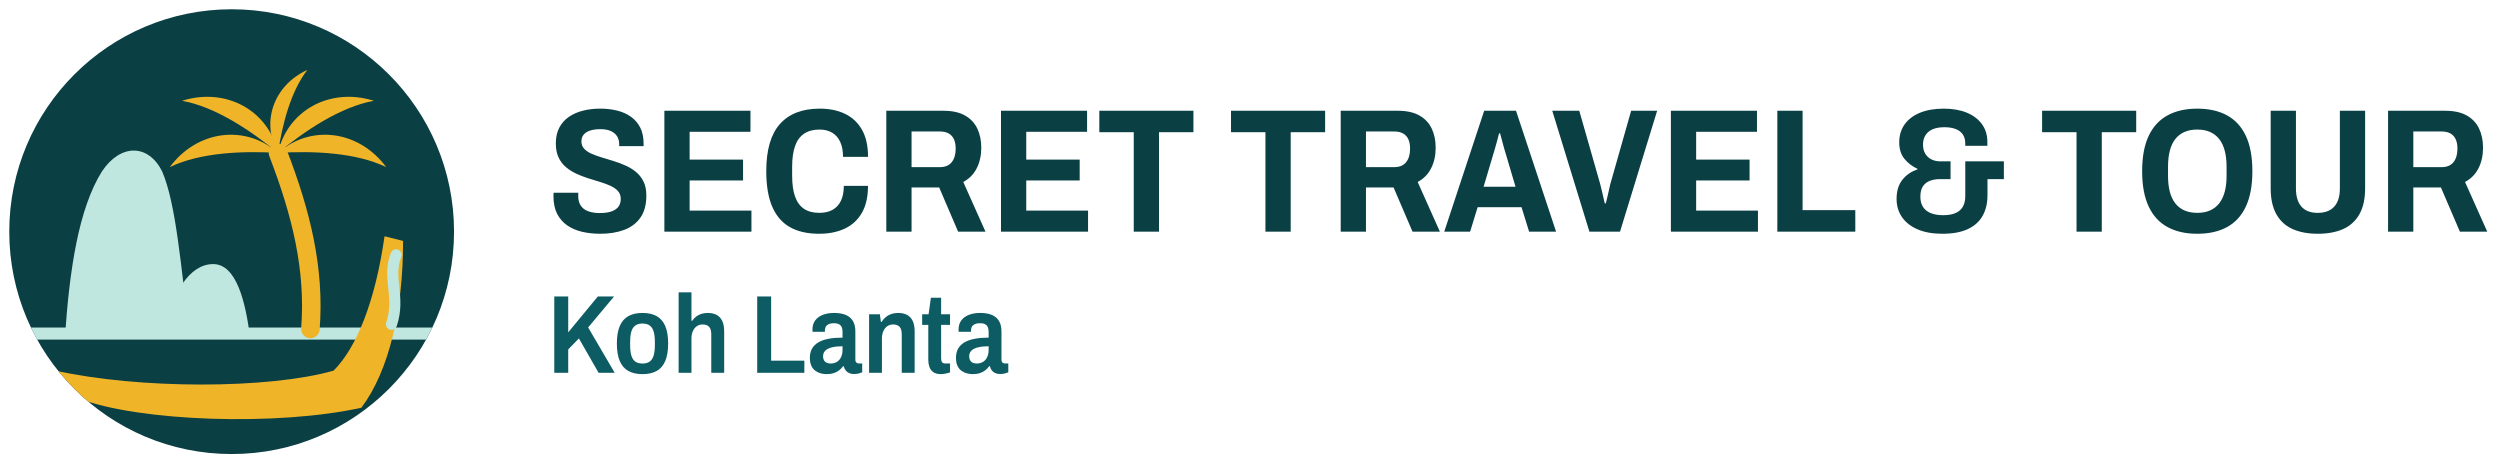
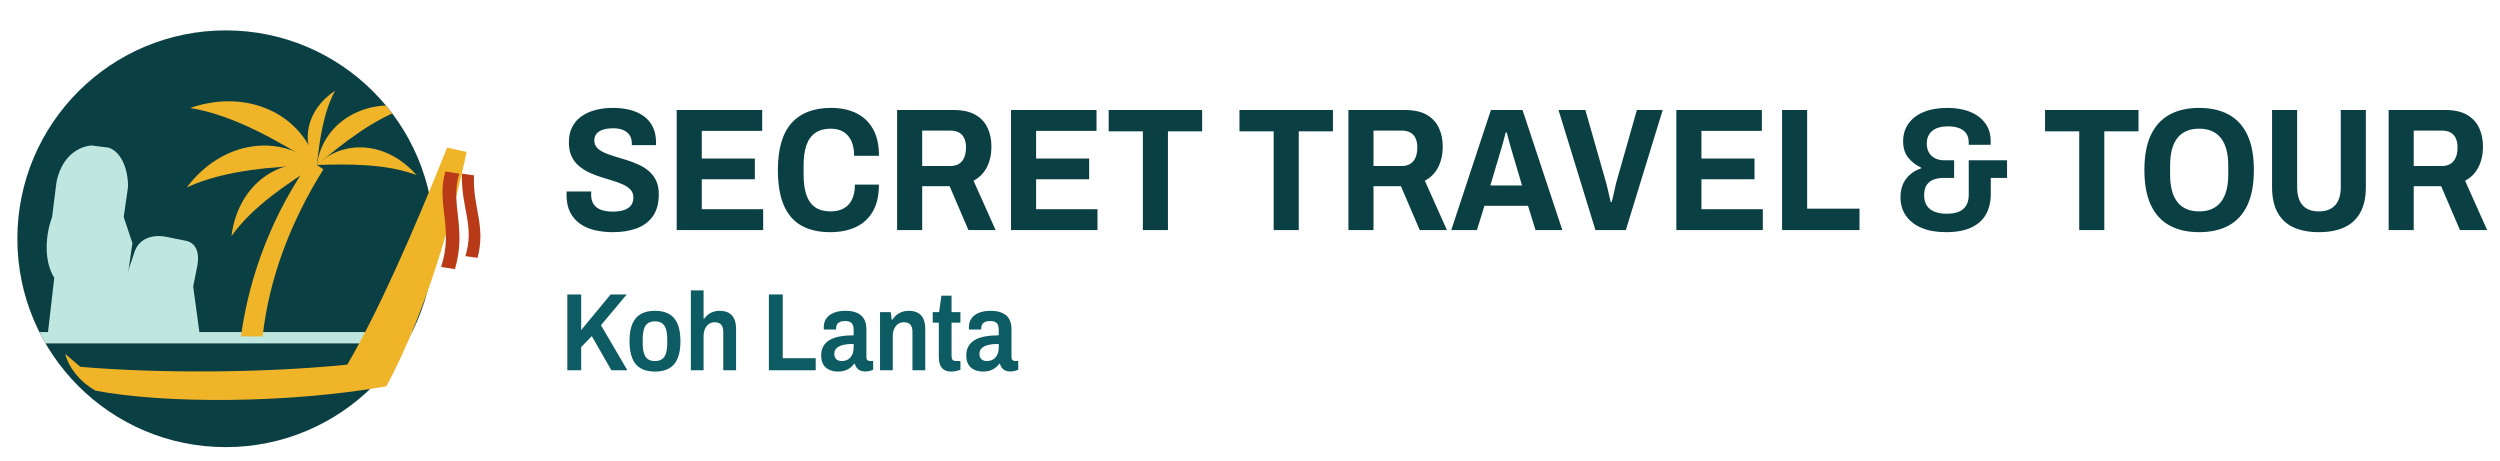
- <svg xmlns="http://www.w3.org/2000/svg" viewBox="0 0 539.6 100" width="539.6" height="100" role="img">
-   <g transform="translate(0 0) scale(1)">
+ <svg xmlns="http://www.w3.org/2000/svg" viewBox="0 0 543.3 100" width="543.3" height="100" role="img">
+   <g transform="translate(0 0) scale(0.943396)">
    <defs>
      <clipPath id="hbdark">
-         <circle cx="50" cy="50" r="48" />
+         <circle cx="52" cy="55" r="48" />
      </clipPath>
    </defs>
-     <circle cx="50" cy="50" r="48" fill="#0A3F44" />
+     <circle cx="52" cy="55" r="48" fill="#0A3F44" />
    <g clip-path="url(#hbdark)">
-       <path fill="#BFE6DF" d="M14 73C15 58 17 45 22 37C26 31 32 31 35 37C38 44 39 57 41 73Z" />
-       <path fill="#BFE6DF" d="M35 73C37 63 41 57 46 57C51 57 53 65 54 73Z" />
-       <path fill="none" stroke="#BFE6DF" stroke-width="2.6" d="M0 72H100" />
-       <path fill="none" stroke="#F0B429" stroke-width="4" stroke-linecap="round" d="M67 71C68 58 65 46 60 33" />
-       <path d="M0 0C10-11 27-11 38 1C27-3 12-2 0 0Z" transform="translate(60 33) scale(0.62 0.62) rotate(-30)" fill="#F0B429" />
-       <path d="M0 0C10-11 27-11 38 1C27-3 12-2 0 0Z" transform="translate(60 33) scale(0.62 0.62) rotate(6)" fill="#F0B429" />
-       <path d="M0 0C10-11 27-11 38 1C27-3 12-2 0 0Z" transform="translate(60 33) scale(-0.62 0.62) rotate(-30)" fill="#F0B429" />
-       <path d="M0 0C10-11 27-11 38 1C27-3 12-2 0 0Z" transform="translate(60 33) scale(-0.62 0.62) rotate(6)" fill="#F0B429" />
-       <path d="M0 0C10-11 27-11 38 1C27-3 12-2 0 0Z" transform="translate(60 33) scale(0.5 0.5) rotate(-72)" fill="#F0B429" />
-       <path fill="#F0B429" d="M12 80C30 84 58 84 72 80C77 75 81 65 83 51L87 52C87 67 84 80 78 88C60 92 30 91 17 86Z" />
-       <path fill="none" stroke="#BFE6DF" stroke-width="2.4" stroke-linecap="round" d="M85.5 55C83.5 60 86.5 64 84.5 70" />
+       <path fill="#BFE6DF" d="M11 77L12.5 64C10 60 10.5 54 12 50L13 42C14 37 17 34 21 33.5L25 34C28 35 29.5 39 29.5 43L28.5 50L30.5 56L29.5 63L31.5 77Z" />
+       <path fill="#BFE6DF" d="M29 77L30 70L29 64L31 58C32 55 35 54 38 54.5L43 55.5C45 56 46 58 45.5 61L44.5 66L46 77Z" />
+       <rect y="76.5" width="112" height="2.6" fill="#BFE6DF" />
+       <path fill="#F0B429" d="M55.5 77.5C57.5 63 63 49 71.5 37L74.5 39C67 51 62 64 60.5 77.5Z" />
+       <path d="M0 0C8-9 22-9 32 1C22-2 10-1 0 0Z" transform="translate(73 38) scale(-1 1) rotate(-26)" fill="#F0B429" />
+       <path d="M0 0C8-9 22-9 32 1C22-2 10-1 0 0Z" transform="translate(73 38) scale(-0.95 0.95) rotate(8)" fill="#F0B429" />
+       <path d="M0 0C8-9 22-9 32 1C22-2 10-1 0 0Z" transform="translate(73 38) scale(-0.8 0.8) rotate(38)" fill="#F0B429" />
+       <path d="M0 0C8-9 22-9 32 1C22-2 10-1 0 0Z" transform="translate(73 38) scale(0.78 0.78) rotate(-34)" fill="#F0B429" />
+       <path d="M0 0C8-9 22-9 32 1C22-2 10-1 0 0Z" transform="translate(73 38) scale(0.72 0.72) rotate(4)" fill="#F0B429" />
+       <path d="M0 0C8-9 22-9 32 1C22-2 10-1 0 0Z" transform="translate(73 38) scale(0.55 0.55) rotate(-78)" fill="#F0B429" />
    </g>
+     <path fill="#F0B429" d="M15 81.5L18.5 84.5C36 86 60 86 80 84C87 72 95 54 103 34L107.5 35C103 56 96.5 75 89 89C66 93 38 93 22 90C18.5 88 16 85 15 81.5Z" />
+     <path fill="#B83A16" d="M102.6 39.5C100.4 47 104.6 52.5 101.6 61.5L104.8 62C107.6 52.5 103.6 47 105.8 40Z" />
+     <path fill="#B83A16" d="M106.4 40C106.2 48 109.4 52 107.2 59L110 59.4C112 52 108.8 47.5 109.2 40.4Z" />
  </g>
-   <path fill="#0A3F44" transform="translate(118 50) scale(0.038)" d="M304.175 12.0Q249.852 12.0 201.643 0.943Q153.433 -10.114 116.804 -35.353Q80.174 -60.591 59.281 -101.403Q38.387 -142.214 38.387 -201.649Q38.387 -206.522 38.65 -212.007Q38.912 -217.492 39.13 -220.967H179.694Q179.548 -217.689 179.286 -212.609Q179.023 -207.53 179.023 -203.347Q179.023 -169.483 193.461 -147.828Q207.899 -126.173 235.602 -115.91Q263.306 -105.647 301.631 -105.647Q325.332 -105.647 344.269 -108.865Q363.206 -112.082 377.606 -118.731Q392.006 -125.38 401.692 -135.013Q411.378 -144.646 415.986 -157.405Q420.593 -170.163 420.593 -185.986Q420.593 -212.555 405.113 -230.087Q389.633 -247.62 363.313 -259.804Q336.993 -271.989 304.099 -282.036Q271.205 -292.082 236.201 -302.992Q201.197 -313.902 168.303 -329.2Q135.409 -344.499 109.089 -366.66Q82.769 -388.822 67.289 -421.734Q51.809 -454.647 51.809 -501.097Q51.809 -552.736 71.3 -590.262Q90.79 -627.788 125.669 -651.796Q160.548 -675.804 206.209 -687.284Q251.87 -698.764 304.212 -698.764Q355.628 -698.764 400.249 -687.611Q444.869 -676.459 478.537 -652.562Q512.205 -628.666 531.19 -591.223Q550.176 -553.78 550.321 -501.199V-485.667H411.757V-496.479Q411.757 -523.273 399.473 -542.211Q387.189 -561.148 363.582 -571.644Q339.975 -582.141 305.44 -582.141Q271.567 -582.141 247.222 -574.385Q222.878 -566.628 210.031 -551.19Q197.184 -535.751 197.184 -512.816Q197.184 -487.947 212.665 -471.176Q228.145 -454.405 254.5 -442.71Q280.856 -431.015 313.75 -421.231Q346.644 -411.447 381.612 -400.549Q416.581 -389.651 449.475 -374.797Q482.369 -359.943 508.724 -337.736Q535.08 -315.529 550.56 -283.187Q566.04 -250.845 566.04 -205.283Q566.04 -128.031 532.582 -80.069Q499.123 -32.108 440.042 -10.054Q380.962 12.0 304.175 12.0Z M668.394 0.0V-686.692H1157.347V-567.284H811.857V-409.239H1115.292V-290.594H811.857V-119.408H1162.907V0.0Z M1546.716 12.0Q1447.83 12.0 1381.053 -25.895Q1314.275 -63.791 1280.685 -142.601Q1247.096 -221.411 1247.096 -343.546Q1247.096 -524.475 1324.849 -611.619Q1402.603 -698.764 1551.378 -698.764Q1632.531 -698.764 1694.063 -669.4Q1755.594 -640.037 1790.39 -579.463Q1825.185 -518.889 1825.185 -424.853H1683.136Q1683.136 -474.581 1667.435 -509.187Q1651.734 -543.792 1621.919 -561.837Q1592.104 -579.881 1549.765 -579.881Q1496.356 -579.881 1461.6 -556.253Q1426.844 -532.625 1410.481 -485.834Q1394.118 -439.043 1394.118 -369.108V-316.812Q1394.118 -246.538 1410.461 -199.876Q1426.804 -153.213 1460.967 -130.012Q1495.13 -106.811 1548.773 -106.811Q1593.013 -106.811 1624.067 -124.154Q1655.121 -141.496 1671.352 -175.7Q1687.584 -209.904 1687.584 -259.929H1824.928Q1824.928 -166.729 1790.043 -106.501Q1755.158 -46.273 1692.728 -17.137Q1630.297 12.0 1546.716 12.0Z M1928.956 0.0V-686.692H2252.776Q2328.736 -686.692 2376.138 -659.691Q2423.539 -632.69 2445.961 -585.299Q2468.383 -537.908 2468.383 -476.933Q2468.383 -411.008 2442.556 -360.051Q2416.729 -309.095 2366.065 -282.237L2492.285 0.0H2336.865L2229.359 -250.812H2072.419V0.0ZM2072.419 -366.489H2233.408Q2278.047 -366.489 2300.538 -394.642Q2323.028 -422.795 2323.028 -471.501Q2323.028 -503.25 2313.121 -524.831Q2303.213 -546.411 2283.242 -557.717Q2263.272 -569.024 2231.863 -569.024H2072.419Z M2580.394 0.0V-686.692H3069.347V-567.284H2723.857V-409.239H3027.292V-290.594H2723.857V-119.408H3074.907V0.0Z M3334.428 0.0V-564.897H3138.904V-686.692H3673.394V-564.897H3477.891V0.0Z M4082.428 0.0V-564.897H3886.904V-686.692H4421.394V-564.897H4225.891V0.0Z M4509.956 0.0V-686.692H4833.776Q4909.736 -686.692 4957.138 -659.691Q5004.539 -632.69 5026.961 -585.299Q5049.383 -537.908 5049.383 -476.933Q5049.383 -411.008 5023.556 -360.051Q4997.729 -309.095 4947.065 -282.237L5073.285 0.0H4917.865L4810.359 -250.812H4653.419V0.0ZM4653.419 -366.489H4814.408Q4859.047 -366.489 4881.538 -394.642Q4904.028 -422.795 4904.028 -471.501Q4904.028 -503.25 4894.121 -524.831Q4884.213 -546.411 4864.242 -557.717Q4844.272 -569.024 4812.863 -569.024H4653.419Z M5098.085 0.0 5324.882 -686.692H5505.683L5733.263 0.0H5580.124L5536.997 -138.979H5287.791L5244.993 0.0ZM5321.655 -255.313H5502.825L5449.203 -436.431Q5446.189 -445.622 5441.949 -460.147Q5437.709 -474.672 5433.042 -491.957Q5428.375 -509.243 5423.801 -526.719Q5419.227 -544.194 5415.359 -558.276H5409.378Q5404.986 -540.184 5398.622 -516.86Q5392.259 -493.536 5386.085 -471.897Q5379.911 -450.258 5375.535 -436.431Z M5922.605 0.0 5711.564 -686.692H5864.994L5984.237 -268.98Q5988.094 -255.139 5992.518 -235.283Q5996.941 -215.426 6001.712 -195.699Q6006.483 -175.971 6009.778 -160.61H6015.759Q6018.61 -171.55 6022.624 -188.682Q6026.637 -205.813 6031.391 -226.509Q6036.145 -247.205 6040.774 -268.455L6159.638 -686.692H6307.328L6096.433 0.0Z M6385.394 0.0V-686.692H6874.347V-567.284H6528.857V-409.239H6832.292V-290.594H6528.857V-119.408H6879.907V0.0Z M6989.956 0.0V-686.692H7133.419V-122.321H7432.841V0.0Z M7927.231 12.0Q7845.625 12.0 7787.541 -12.683Q7729.457 -37.366 7698.371 -82.094Q7667.285 -126.822 7667.285 -186.254Q7667.285 -253.021 7700.411 -294.708Q7733.536 -336.395 7785.753 -353.087V-357.087Q7741.7 -377.268 7712.034 -413.404Q7682.367 -449.541 7682.367 -507.449Q7682.367 -565.68 7712.664 -608.718Q7742.96 -651.756 7799.81 -675.224Q7856.659 -698.692 7935.35 -698.692Q8010.786 -698.692 8066.174 -675.771Q8121.562 -652.849 8152.234 -610.514Q8182.906 -568.178 8182.906 -510.692V-487.751H8057.529L8057.383 -501.887Q8057.237 -532.681 8043.071 -552.862Q8028.905 -573.043 8002.52 -583.113Q7976.135 -593.182 7938.708 -593.182Q7909.763 -593.182 7886.949 -586.681Q7864.134 -580.179 7848.778 -567.375Q7833.423 -554.571 7825.436 -536.09Q7817.449 -517.61 7817.449 -493.98Q7817.449 -463.711 7830.412 -442.428Q7843.375 -421.144 7865.69 -410.193Q7888.005 -399.242 7915.32 -399.242H7973.904V-298.36H7912.342Q7883.652 -298.36 7858.389 -289.454Q7833.126 -280.548 7817.772 -258.938Q7802.417 -237.329 7802.417 -198.524Q7802.417 -163.618 7817.481 -140.343Q7832.545 -117.068 7861.393 -105.289Q7890.241 -93.51 7931.363 -93.51Q7975.215 -93.51 8002.926 -105.851Q8030.638 -118.193 8044.083 -142.4Q8057.529 -166.608 8057.529 -200.861V-399.242H8276.687V-298.36H8183.598V-206.338Q8183.598 -139.128 8156.008 -89.948Q8128.419 -40.768 8071.779 -14.384Q8015.139 12.0 7927.231 12.0Z M8689.428 0.0V-564.897H8493.904V-686.692H9028.394V-564.897H8832.891V0.0Z M9375.062 12.0Q9276.227 12.0 9206 -26.283Q9135.772 -64.565 9098.934 -143.474Q9062.096 -222.382 9062.096 -343.217Q9062.096 -464.724 9098.934 -543.297Q9135.772 -621.869 9206 -660.281Q9276.227 -698.692 9375.062 -698.692Q9474.825 -698.692 9544.826 -660.281Q9614.827 -621.869 9651.5 -543.297Q9688.174 -464.724 9688.174 -343.217Q9688.174 -222.382 9651.5 -143.474Q9614.827 -64.565 9544.826 -26.283Q9474.825 12.0 9375.062 12.0ZM9375.062 -106.811Q9416.848 -106.811 9447.868 -120.485Q9478.889 -134.16 9499.801 -160.846Q9520.713 -187.533 9531.195 -226.659Q9541.676 -265.786 9541.676 -316.801V-369.098Q9541.676 -420.639 9531.195 -459.992Q9520.713 -499.345 9499.801 -525.939Q9478.889 -552.533 9447.868 -566.207Q9416.848 -579.881 9375.062 -579.881Q9333.533 -579.881 9302.384 -566.207Q9271.235 -552.533 9250.396 -525.939Q9229.557 -499.345 9219.338 -459.992Q9209.118 -420.639 9209.118 -369.098V-316.801Q9209.118 -265.786 9219.338 -226.659Q9229.557 -187.533 9250.396 -160.846Q9271.235 -134.16 9302.384 -120.485Q9333.533 -106.811 9375.062 -106.811Z M10059.744 12.0Q9976.485 12.0 9916.486 -14.858Q9856.486 -41.716 9824.348 -99.164Q9792.211 -156.612 9792.211 -246.373V-686.692H9935.674V-245.365Q9935.674 -177.646 9966.837 -142.193Q9998 -106.74 10059.455 -106.74Q10121.24 -106.74 10153.201 -142.193Q10185.162 -177.646 10185.162 -245.365V-686.692H10328.625V-246.373Q10328.625 -156.612 10296.298 -99.164Q10263.971 -41.716 10203.914 -14.858Q10143.857 12.0 10059.744 12.0Z M10458.956 0.0V-686.692H10782.776Q10858.736 -686.692 10906.138 -659.691Q10953.539 -632.69 10975.961 -585.299Q10998.383 -537.908 10998.383 -476.933Q10998.383 -411.008 10972.556 -360.051Q10946.729 -309.095 10896.065 -282.237L11022.285 0.0H10866.865L10759.359 -250.812H10602.419V0.0ZM10602.419 -366.489H10763.408Q10808.047 -366.489 10830.538 -394.642Q10853.028 -422.795 10853.028 -471.501Q10853.028 -503.25 10843.121 -524.831Q10833.213 -546.411 10813.242 -557.717Q10793.272 -569.024 10761.863 -569.024H10602.419Z" />
-   <path fill="#0D5C63" transform="translate(118 80.464) scale(0.024)" d="M68.106 0.0V-686.329H193.501V-363.724L459.675 -686.329H605.848L372.74 -408.0L611.505 0.0H466.715L289.673 -309.106L193.501 -210.146V0.0Z M861.437 12.0Q784.976 12.0 733.719 -16.842Q682.461 -45.684 656.751 -106.684Q631.04 -167.684 631.04 -263.0Q631.04 -359.316 656.751 -419.816Q682.461 -480.316 733.719 -509.322Q784.976 -538.329 861.437 -538.329Q938.57 -538.329 989.656 -509.322Q1040.742 -480.316 1066.453 -419.816Q1092.163 -359.316 1092.163 -263.0Q1092.163 -167.684 1066.453 -106.684Q1040.742 -45.684 989.656 -16.842Q938.57 12.0 861.437 12.0ZM861.437 -83.395Q901.543 -83.395 925.945 -100.744Q950.347 -118.093 961.544 -154.606Q972.742 -191.119 972.742 -247.777V-278.223Q972.742 -335.21 961.544 -371.723Q950.347 -408.236 925.945 -425.585Q901.543 -442.934 861.437 -442.934Q821.66 -442.934 797.094 -425.585Q772.528 -408.236 761.494 -371.723Q750.461 -335.21 750.461 -278.223V-247.777Q750.461 -191.119 761.494 -154.606Q772.528 -118.093 797.094 -100.744Q821.66 -83.395 861.437 -83.395Z M1186.422 0.0V-723.329H1301.843V-467.645H1308.185Q1323.212 -489.631 1343.581 -505.302Q1363.949 -520.974 1390.16 -529.651Q1416.371 -538.329 1448.095 -538.329Q1493.161 -538.329 1526.234 -521.645Q1559.307 -504.96 1577.689 -468.414Q1596.071 -431.868 1596.071 -371.446V0.0H1479.978V-347.143Q1479.978 -370.539 1474.958 -386.901Q1469.938 -403.263 1460.07 -413.94Q1450.201 -424.618 1435.326 -429.618Q1420.45 -434.618 1401.411 -434.618Q1372.687 -434.618 1350.134 -419.111Q1327.581 -403.605 1314.712 -375.111Q1301.843 -346.618 1301.843 -306.658V0.0Z M1893.106 0.0V-686.329H2018.501V-109.053H2317.11V0.0Z M2516.581 12.0Q2492.607 12.0 2466.245 5.349Q2439.883 -1.302 2417.166 -17.289Q2394.448 -33.276 2380.573 -61.954Q2366.698 -90.631 2366.698 -134.355Q2366.698 -183.422 2386.586 -217.935Q2406.475 -252.448 2444.054 -274.264Q2481.634 -296.079 2536.542 -306.224Q2591.45 -316.369 2660.49 -316.369V-368.578Q2660.49 -391.249 2653.819 -408.427Q2647.148 -425.605 2630.786 -435.611Q2614.424 -445.618 2584.002 -445.618Q2551.278 -445.618 2533.238 -435.96Q2515.199 -426.302 2508.514 -411.822Q2501.83 -397.342 2501.83 -380.711V-368.684H2391.066Q2390.066 -373.355 2390.066 -378.191Q2390.066 -383.026 2390.066 -389.369Q2390.066 -437.987 2414.928 -471.316Q2439.79 -504.645 2483.843 -521.487Q2527.896 -538.329 2585.305 -538.329Q2648.095 -538.329 2690.319 -520.138Q2732.543 -501.947 2754.227 -465.276Q2775.912 -428.605 2775.912 -371.329V-118.066Q2775.912 -100.053 2785.432 -91.889Q2794.951 -83.724 2807.951 -83.724H2837.32V-4.329Q2825.675 0.658 2806.84 5.829Q2788.004 11.0 2762.965 11.0Q2737.951 11.0 2719.096 2.336Q2700.241 -6.329 2688.214 -22.329Q2676.188 -38.329 2671.503 -59.342H2665.832Q2651.135 -39.0 2630.43 -22.664Q2609.726 -6.329 2581.68 2.836Q2553.634 12.0 2516.581 12.0ZM2554.238 -83.395Q2578.647 -83.395 2598.364 -92.066Q2618.082 -100.737 2631.773 -116.408Q2645.464 -132.079 2652.977 -154.586Q2660.49 -177.093 2660.49 -204.422V-238.618Q2607.135 -238.618 2567.542 -229.48Q2527.949 -220.342 2506.699 -200.355Q2485.448 -180.369 2485.448 -148.0Q2485.448 -128.026 2492.961 -113.54Q2500.475 -99.053 2515.837 -91.224Q2531.199 -83.395 2554.238 -83.395Z M2899.422 0.0V-526.329H2996.488L3005.501 -457.645H3011.514Q3027.541 -482.96 3049.245 -500.967Q3070.949 -518.974 3098.831 -528.651Q3126.713 -538.329 3160.108 -538.329Q3205.503 -538.329 3238.905 -521.645Q3272.307 -504.96 3290.689 -468.414Q3309.071 -431.868 3309.071 -371.446V0.0H3192.978V-347.143Q3192.978 -370.539 3187.958 -386.901Q3182.938 -403.263 3173.07 -413.94Q3163.201 -424.618 3148.326 -429.618Q3133.45 -434.618 3114.411 -434.618Q3085.687 -434.618 3063.134 -419.111Q3040.581 -403.605 3027.712 -375.111Q3014.843 -346.618 3014.843 -306.658V0.0Z M3546.278 12.0Q3501.883 12.0 3476.843 -5.855Q3451.804 -23.711 3441.784 -52.895Q3431.764 -82.079 3431.764 -114.737V-430.934H3376.658V-526.329H3434.435L3455.119 -675.302H3547.185V-526.329H3627.331V-430.934H3547.185V-127.066Q3547.185 -105.737 3556.212 -94.731Q3565.238 -83.724 3584.936 -83.724H3627.331V-3.671Q3616.344 0.329 3602.338 3.829Q3588.331 7.329 3573.811 9.664Q3559.291 12.0 3546.278 12.0Z M3830.581 12.0Q3806.607 12.0 3780.245 5.349Q3753.883 -1.302 3731.166 -17.289Q3708.448 -33.276 3694.573 -61.954Q3680.698 -90.631 3680.698 -134.355Q3680.698 -183.422 3700.586 -217.935Q3720.475 -252.448 3758.054 -274.264Q3795.634 -296.079 3850.542 -306.224Q3905.45 -316.369 3974.49 -316.369V-368.578Q3974.49 -391.249 3967.819 -408.427Q3961.148 -425.605 3944.786 -435.611Q3928.424 -445.618 3898.002 -445.618Q3865.278 -445.618 3847.238 -435.96Q3829.199 -426.302 3822.514 -411.822Q3815.83 -397.342 3815.83 -380.711V-368.684H3705.066Q3704.066 -373.355 3704.066 -378.191Q3704.066 -383.026 3704.066 -389.369Q3704.066 -437.987 3728.928 -471.316Q3753.79 -504.645 3797.843 -521.487Q3841.896 -538.329 3899.305 -538.329Q3962.095 -538.329 4004.319 -520.138Q4046.543 -501.947 4068.227 -465.276Q4089.912 -428.605 4089.912 -371.329V-118.066Q4089.912 -100.053 4099.432 -91.889Q4108.951 -83.724 4121.951 -83.724H4151.32V-4.329Q4139.675 0.658 4120.84 5.829Q4102.004 11.0 4076.965 11.0Q4051.951 11.0 4033.096 2.336Q4014.241 -6.329 4002.214 -22.329Q3990.188 -38.329 3985.503 -59.342H3979.832Q3965.135 -39.0 3944.43 -22.664Q3923.726 -6.329 3895.68 2.836Q3867.634 12.0 3830.581 12.0ZM3868.238 -83.395Q3892.647 -83.395 3912.364 -92.066Q3932.082 -100.737 3945.773 -116.408Q3959.464 -132.079 3966.977 -154.586Q3974.49 -177.093 3974.49 -204.422V-238.618Q3921.135 -238.618 3881.542 -229.48Q3841.949 -220.342 3820.699 -200.355Q3799.448 -180.369 3799.448 -148.0Q3799.448 -128.026 3806.961 -113.54Q3814.475 -99.053 3829.837 -91.224Q3845.199 -83.395 3868.238 -83.395Z" />
+   <path fill="#0A3F44" transform="translate(121.66 50) scale(0.038)" d="M304.175 12.0Q249.852 12.0 201.643 0.943Q153.433 -10.114 116.804 -35.353Q80.174 -60.591 59.281 -101.403Q38.387 -142.214 38.387 -201.649Q38.387 -206.522 38.65 -212.007Q38.912 -217.492 39.13 -220.967H179.694Q179.548 -217.689 179.286 -212.609Q179.023 -207.53 179.023 -203.347Q179.023 -169.483 193.461 -147.828Q207.899 -126.173 235.602 -115.91Q263.306 -105.647 301.631 -105.647Q325.332 -105.647 344.269 -108.865Q363.206 -112.082 377.606 -118.731Q392.006 -125.38 401.692 -135.013Q411.378 -144.646 415.986 -157.405Q420.593 -170.163 420.593 -185.986Q420.593 -212.555 405.113 -230.087Q389.633 -247.62 363.313 -259.804Q336.993 -271.989 304.099 -282.036Q271.205 -292.082 236.201 -302.992Q201.197 -313.902 168.303 -329.2Q135.409 -344.499 109.089 -366.66Q82.769 -388.822 67.289 -421.734Q51.809 -454.647 51.809 -501.097Q51.809 -552.736 71.3 -590.262Q90.79 -627.788 125.669 -651.796Q160.548 -675.804 206.209 -687.284Q251.87 -698.764 304.212 -698.764Q355.628 -698.764 400.249 -687.611Q444.869 -676.459 478.537 -652.562Q512.205 -628.666 531.19 -591.223Q550.176 -553.78 550.321 -501.199V-485.667H411.757V-496.479Q411.757 -523.273 399.473 -542.211Q387.189 -561.148 363.582 -571.644Q339.975 -582.141 305.44 -582.141Q271.567 -582.141 247.222 -574.385Q222.878 -566.628 210.031 -551.19Q197.184 -535.751 197.184 -512.816Q197.184 -487.947 212.665 -471.176Q228.145 -454.405 254.5 -442.71Q280.856 -431.015 313.75 -421.231Q346.644 -411.447 381.612 -400.549Q416.581 -389.651 449.475 -374.797Q482.369 -359.943 508.724 -337.736Q535.08 -315.529 550.56 -283.187Q566.04 -250.845 566.04 -205.283Q566.04 -128.031 532.582 -80.069Q499.123 -32.108 440.042 -10.054Q380.962 12.0 304.175 12.0Z M668.394 0.0V-686.692H1157.347V-567.284H811.857V-409.239H1115.292V-290.594H811.857V-119.408H1162.907V0.0Z M1546.716 12.0Q1447.83 12.0 1381.053 -25.895Q1314.275 -63.791 1280.685 -142.601Q1247.096 -221.411 1247.096 -343.546Q1247.096 -524.475 1324.849 -611.619Q1402.603 -698.764 1551.378 -698.764Q1632.531 -698.764 1694.063 -669.4Q1755.594 -640.037 1790.39 -579.463Q1825.185 -518.889 1825.185 -424.853H1683.136Q1683.136 -474.581 1667.435 -509.187Q1651.734 -543.792 1621.919 -561.837Q1592.104 -579.881 1549.765 -579.881Q1496.356 -579.881 1461.6 -556.253Q1426.844 -532.625 1410.481 -485.834Q1394.118 -439.043 1394.118 -369.108V-316.812Q1394.118 -246.538 1410.461 -199.876Q1426.804 -153.213 1460.967 -130.012Q1495.13 -106.811 1548.773 -106.811Q1593.013 -106.811 1624.067 -124.154Q1655.121 -141.496 1671.352 -175.7Q1687.584 -209.904 1687.584 -259.929H1824.928Q1824.928 -166.729 1790.043 -106.501Q1755.158 -46.273 1692.728 -17.137Q1630.297 12.0 1546.716 12.0Z M1928.956 0.0V-686.692H2252.776Q2328.736 -686.692 2376.138 -659.691Q2423.539 -632.69 2445.961 -585.299Q2468.383 -537.908 2468.383 -476.933Q2468.383 -411.008 2442.556 -360.051Q2416.729 -309.095 2366.065 -282.237L2492.285 0.0H2336.865L2229.359 -250.812H2072.419V0.0ZM2072.419 -366.489H2233.408Q2278.047 -366.489 2300.538 -394.642Q2323.028 -422.795 2323.028 -471.501Q2323.028 -503.25 2313.121 -524.831Q2303.213 -546.411 2283.242 -557.717Q2263.272 -569.024 2231.863 -569.024H2072.419Z M2580.394 0.0V-686.692H3069.347V-567.284H2723.857V-409.239H3027.292V-290.594H2723.857V-119.408H3074.907V0.0Z M3334.428 0.0V-564.897H3138.904V-686.692H3673.394V-564.897H3477.891V0.0Z M4082.428 0.0V-564.897H3886.904V-686.692H4421.394V-564.897H4225.891V0.0Z M4509.956 0.0V-686.692H4833.776Q4909.736 -686.692 4957.138 -659.691Q5004.539 -632.69 5026.961 -585.299Q5049.383 -537.908 5049.383 -476.933Q5049.383 -411.008 5023.556 -360.051Q4997.729 -309.095 4947.065 -282.237L5073.285 0.0H4917.865L4810.359 -250.812H4653.419V0.0ZM4653.419 -366.489H4814.408Q4859.047 -366.489 4881.538 -394.642Q4904.028 -422.795 4904.028 -471.501Q4904.028 -503.25 4894.121 -524.831Q4884.213 -546.411 4864.242 -557.717Q4844.272 -569.024 4812.863 -569.024H4653.419Z M5098.085 0.0 5324.882 -686.692H5505.683L5733.263 0.0H5580.124L5536.997 -138.979H5287.791L5244.993 0.0ZM5321.655 -255.313H5502.825L5449.203 -436.431Q5446.189 -445.622 5441.949 -460.147Q5437.709 -474.672 5433.042 -491.957Q5428.375 -509.243 5423.801 -526.719Q5419.227 -544.194 5415.359 -558.276H5409.378Q5404.986 -540.184 5398.622 -516.86Q5392.259 -493.536 5386.085 -471.897Q5379.911 -450.258 5375.535 -436.431Z M5922.605 0.0 5711.564 -686.692H5864.994L5984.237 -268.98Q5988.094 -255.139 5992.518 -235.283Q5996.941 -215.426 6001.712 -195.699Q6006.483 -175.971 6009.778 -160.61H6015.759Q6018.61 -171.55 6022.624 -188.682Q6026.637 -205.813 6031.391 -226.509Q6036.145 -247.205 6040.774 -268.455L6159.638 -686.692H6307.328L6096.433 0.0Z M6385.394 0.0V-686.692H6874.347V-567.284H6528.857V-409.239H6832.292V-290.594H6528.857V-119.408H6879.907V0.0Z M6989.956 0.0V-686.692H7133.419V-122.321H7432.841V0.0Z M7927.231 12.0Q7845.625 12.0 7787.541 -12.683Q7729.457 -37.366 7698.371 -82.094Q7667.285 -126.822 7667.285 -186.254Q7667.285 -253.021 7700.411 -294.708Q7733.536 -336.395 7785.753 -353.087V-357.087Q7741.7 -377.268 7712.034 -413.404Q7682.367 -449.541 7682.367 -507.449Q7682.367 -565.68 7712.664 -608.718Q7742.96 -651.756 7799.81 -675.224Q7856.659 -698.692 7935.35 -698.692Q8010.786 -698.692 8066.174 -675.771Q8121.562 -652.849 8152.234 -610.514Q8182.906 -568.178 8182.906 -510.692V-487.751H8057.529L8057.383 -501.887Q8057.237 -532.681 8043.071 -552.862Q8028.905 -573.043 8002.52 -583.113Q7976.135 -593.182 7938.708 -593.182Q7909.763 -593.182 7886.949 -586.681Q7864.134 -580.179 7848.778 -567.375Q7833.423 -554.571 7825.436 -536.09Q7817.449 -517.61 7817.449 -493.98Q7817.449 -463.711 7830.412 -442.428Q7843.375 -421.144 7865.69 -410.193Q7888.005 -399.242 7915.32 -399.242H7973.904V-298.36H7912.342Q7883.652 -298.36 7858.389 -289.454Q7833.126 -280.548 7817.772 -258.938Q7802.417 -237.329 7802.417 -198.524Q7802.417 -163.618 7817.481 -140.343Q7832.545 -117.068 7861.393 -105.289Q7890.241 -93.51 7931.363 -93.51Q7975.215 -93.51 8002.926 -105.851Q8030.638 -118.193 8044.083 -142.4Q8057.529 -166.608 8057.529 -200.861V-399.242H8276.687V-298.36H8183.598V-206.338Q8183.598 -139.128 8156.008 -89.948Q8128.419 -40.768 8071.779 -14.384Q8015.139 12.0 7927.231 12.0Z M8689.428 0.0V-564.897H8493.904V-686.692H9028.394V-564.897H8832.891V0.0Z M9375.062 12.0Q9276.227 12.0 9206 -26.283Q9135.772 -64.565 9098.934 -143.474Q9062.096 -222.382 9062.096 -343.217Q9062.096 -464.724 9098.934 -543.297Q9135.772 -621.869 9206 -660.281Q9276.227 -698.692 9375.062 -698.692Q9474.825 -698.692 9544.826 -660.281Q9614.827 -621.869 9651.5 -543.297Q9688.174 -464.724 9688.174 -343.217Q9688.174 -222.382 9651.5 -143.474Q9614.827 -64.565 9544.826 -26.283Q9474.825 12.0 9375.062 12.0ZM9375.062 -106.811Q9416.848 -106.811 9447.868 -120.485Q9478.889 -134.16 9499.801 -160.846Q9520.713 -187.533 9531.195 -226.659Q9541.676 -265.786 9541.676 -316.801V-369.098Q9541.676 -420.639 9531.195 -459.992Q9520.713 -499.345 9499.801 -525.939Q9478.889 -552.533 9447.868 -566.207Q9416.848 -579.881 9375.062 -579.881Q9333.533 -579.881 9302.384 -566.207Q9271.235 -552.533 9250.396 -525.939Q9229.557 -499.345 9219.338 -459.992Q9209.118 -420.639 9209.118 -369.098V-316.801Q9209.118 -265.786 9219.338 -226.659Q9229.557 -187.533 9250.396 -160.846Q9271.235 -134.16 9302.384 -120.485Q9333.533 -106.811 9375.062 -106.811Z M10059.744 12.0Q9976.485 12.0 9916.486 -14.858Q9856.486 -41.716 9824.348 -99.164Q9792.211 -156.612 9792.211 -246.373V-686.692H9935.674V-245.365Q9935.674 -177.646 9966.837 -142.193Q9998 -106.74 10059.455 -106.74Q10121.24 -106.74 10153.201 -142.193Q10185.162 -177.646 10185.162 -245.365V-686.692H10328.625V-246.373Q10328.625 -156.612 10296.298 -99.164Q10263.971 -41.716 10203.914 -14.858Q10143.857 12.0 10059.744 12.0Z M10458.956 0.0V-686.692H10782.776Q10858.736 -686.692 10906.138 -659.691Q10953.539 -632.69 10975.961 -585.299Q10998.383 -537.908 10998.383 -476.933Q10998.383 -411.008 10972.556 -360.051Q10946.729 -309.095 10896.065 -282.237L11022.285 0.0H10866.865L10759.359 -250.812H10602.419V0.0ZM10602.419 -366.489H10763.408Q10808.047 -366.489 10830.538 -394.642Q10853.028 -422.795 10853.028 -471.501Q10853.028 -503.25 10843.121 -524.831Q10833.213 -546.411 10813.242 -557.717Q10793.272 -569.024 10761.863 -569.024H10602.419Z" />
+   <path fill="#0D5C63" transform="translate(121.66 80.464) scale(0.024)" d="M68.106 0.0V-686.329H193.501V-363.724L459.675 -686.329H605.848L372.74 -408.0L611.505 0.0H466.715L289.673 -309.106L193.501 -210.146V0.0Z M861.437 12.0Q784.976 12.0 733.719 -16.842Q682.461 -45.684 656.751 -106.684Q631.04 -167.684 631.04 -263.0Q631.04 -359.316 656.751 -419.816Q682.461 -480.316 733.719 -509.322Q784.976 -538.329 861.437 -538.329Q938.57 -538.329 989.656 -509.322Q1040.742 -480.316 1066.453 -419.816Q1092.163 -359.316 1092.163 -263.0Q1092.163 -167.684 1066.453 -106.684Q1040.742 -45.684 989.656 -16.842Q938.57 12.0 861.437 12.0ZM861.437 -83.395Q901.543 -83.395 925.945 -100.744Q950.347 -118.093 961.544 -154.606Q972.742 -191.119 972.742 -247.777V-278.223Q972.742 -335.21 961.544 -371.723Q950.347 -408.236 925.945 -425.585Q901.543 -442.934 861.437 -442.934Q821.66 -442.934 797.094 -425.585Q772.528 -408.236 761.494 -371.723Q750.461 -335.21 750.461 -278.223V-247.777Q750.461 -191.119 761.494 -154.606Q772.528 -118.093 797.094 -100.744Q821.66 -83.395 861.437 -83.395Z M1186.422 0.0V-723.329H1301.843V-467.645H1308.185Q1323.212 -489.631 1343.581 -505.302Q1363.949 -520.974 1390.16 -529.651Q1416.371 -538.329 1448.095 -538.329Q1493.161 -538.329 1526.234 -521.645Q1559.307 -504.96 1577.689 -468.414Q1596.071 -431.868 1596.071 -371.446V0.0H1479.978V-347.143Q1479.978 -370.539 1474.958 -386.901Q1469.938 -403.263 1460.07 -413.94Q1450.201 -424.618 1435.326 -429.618Q1420.45 -434.618 1401.411 -434.618Q1372.687 -434.618 1350.134 -419.111Q1327.581 -403.605 1314.712 -375.111Q1301.843 -346.618 1301.843 -306.658V0.0Z M1893.106 0.0V-686.329H2018.501V-109.053H2317.11V0.0Z M2516.581 12.0Q2492.607 12.0 2466.245 5.349Q2439.883 -1.302 2417.166 -17.289Q2394.448 -33.276 2380.573 -61.954Q2366.698 -90.631 2366.698 -134.355Q2366.698 -183.422 2386.586 -217.935Q2406.475 -252.448 2444.054 -274.264Q2481.634 -296.079 2536.542 -306.224Q2591.45 -316.369 2660.49 -316.369V-368.578Q2660.49 -391.249 2653.819 -408.427Q2647.148 -425.605 2630.786 -435.611Q2614.424 -445.618 2584.002 -445.618Q2551.278 -445.618 2533.238 -435.96Q2515.199 -426.302 2508.514 -411.822Q2501.83 -397.342 2501.83 -380.711V-368.684H2391.066Q2390.066 -373.355 2390.066 -378.191Q2390.066 -383.026 2390.066 -389.369Q2390.066 -437.987 2414.928 -471.316Q2439.79 -504.645 2483.843 -521.487Q2527.896 -538.329 2585.305 -538.329Q2648.095 -538.329 2690.319 -520.138Q2732.543 -501.947 2754.227 -465.276Q2775.912 -428.605 2775.912 -371.329V-118.066Q2775.912 -100.053 2785.432 -91.889Q2794.951 -83.724 2807.951 -83.724H2837.32V-4.329Q2825.675 0.658 2806.84 5.829Q2788.004 11.0 2762.965 11.0Q2737.951 11.0 2719.096 2.336Q2700.241 -6.329 2688.214 -22.329Q2676.188 -38.329 2671.503 -59.342H2665.832Q2651.135 -39.0 2630.43 -22.664Q2609.726 -6.329 2581.68 2.836Q2553.634 12.0 2516.581 12.0ZM2554.238 -83.395Q2578.647 -83.395 2598.364 -92.066Q2618.082 -100.737 2631.773 -116.408Q2645.464 -132.079 2652.977 -154.586Q2660.49 -177.093 2660.49 -204.422V-238.618Q2607.135 -238.618 2567.542 -229.48Q2527.949 -220.342 2506.699 -200.355Q2485.448 -180.369 2485.448 -148.0Q2485.448 -128.026 2492.961 -113.54Q2500.475 -99.053 2515.837 -91.224Q2531.199 -83.395 2554.238 -83.395Z M2899.422 0.0V-526.329H2996.488L3005.501 -457.645H3011.514Q3027.541 -482.96 3049.245 -500.967Q3070.949 -518.974 3098.831 -528.651Q3126.713 -538.329 3160.108 -538.329Q3205.503 -538.329 3238.905 -521.645Q3272.307 -504.96 3290.689 -468.414Q3309.071 -431.868 3309.071 -371.446V0.0H3192.978V-347.143Q3192.978 -370.539 3187.958 -386.901Q3182.938 -403.263 3173.07 -413.94Q3163.201 -424.618 3148.326 -429.618Q3133.45 -434.618 3114.411 -434.618Q3085.687 -434.618 3063.134 -419.111Q3040.581 -403.605 3027.712 -375.111Q3014.843 -346.618 3014.843 -306.658V0.0Z M3546.278 12.0Q3501.883 12.0 3476.843 -5.855Q3451.804 -23.711 3441.784 -52.895Q3431.764 -82.079 3431.764 -114.737V-430.934H3376.658V-526.329H3434.435L3455.119 -675.302H3547.185V-526.329H3627.331V-430.934H3547.185V-127.066Q3547.185 -105.737 3556.212 -94.731Q3565.238 -83.724 3584.936 -83.724H3627.331V-3.671Q3616.344 0.329 3602.338 3.829Q3588.331 7.329 3573.811 9.664Q3559.291 12.0 3546.278 12.0Z M3830.581 12.0Q3806.607 12.0 3780.245 5.349Q3753.883 -1.302 3731.166 -17.289Q3708.448 -33.276 3694.573 -61.954Q3680.698 -90.631 3680.698 -134.355Q3680.698 -183.422 3700.586 -217.935Q3720.475 -252.448 3758.054 -274.264Q3795.634 -296.079 3850.542 -306.224Q3905.45 -316.369 3974.49 -316.369V-368.578Q3974.49 -391.249 3967.819 -408.427Q3961.148 -425.605 3944.786 -435.611Q3928.424 -445.618 3898.002 -445.618Q3865.278 -445.618 3847.238 -435.96Q3829.199 -426.302 3822.514 -411.822Q3815.83 -397.342 3815.83 -380.711V-368.684H3705.066Q3704.066 -373.355 3704.066 -378.191Q3704.066 -383.026 3704.066 -389.369Q3704.066 -437.987 3728.928 -471.316Q3753.79 -504.645 3797.843 -521.487Q3841.896 -538.329 3899.305 -538.329Q3962.095 -538.329 4004.319 -520.138Q4046.543 -501.947 4068.227 -465.276Q4089.912 -428.605 4089.912 -371.329V-118.066Q4089.912 -100.053 4099.432 -91.889Q4108.951 -83.724 4121.951 -83.724H4151.32V-4.329Q4139.675 0.658 4120.84 5.829Q4102.004 11.0 4076.965 11.0Q4051.951 11.0 4033.096 2.336Q4014.241 -6.329 4002.214 -22.329Q3990.188 -38.329 3985.503 -59.342H3979.832Q3965.135 -39.0 3944.43 -22.664Q3923.726 -6.329 3895.68 2.836Q3867.634 12.0 3830.581 12.0ZM3868.238 -83.395Q3892.647 -83.395 3912.364 -92.066Q3932.082 -100.737 3945.773 -116.408Q3959.464 -132.079 3966.977 -154.586Q3974.49 -177.093 3974.49 -204.422V-238.618Q3921.135 -238.618 3881.542 -229.48Q3841.949 -220.342 3820.699 -200.355Q3799.448 -180.369 3799.448 -148.0Q3799.448 -128.026 3806.961 -113.54Q3814.475 -99.053 3829.837 -91.224Q3845.199 -83.395 3868.238 -83.395Z" />
</svg>
